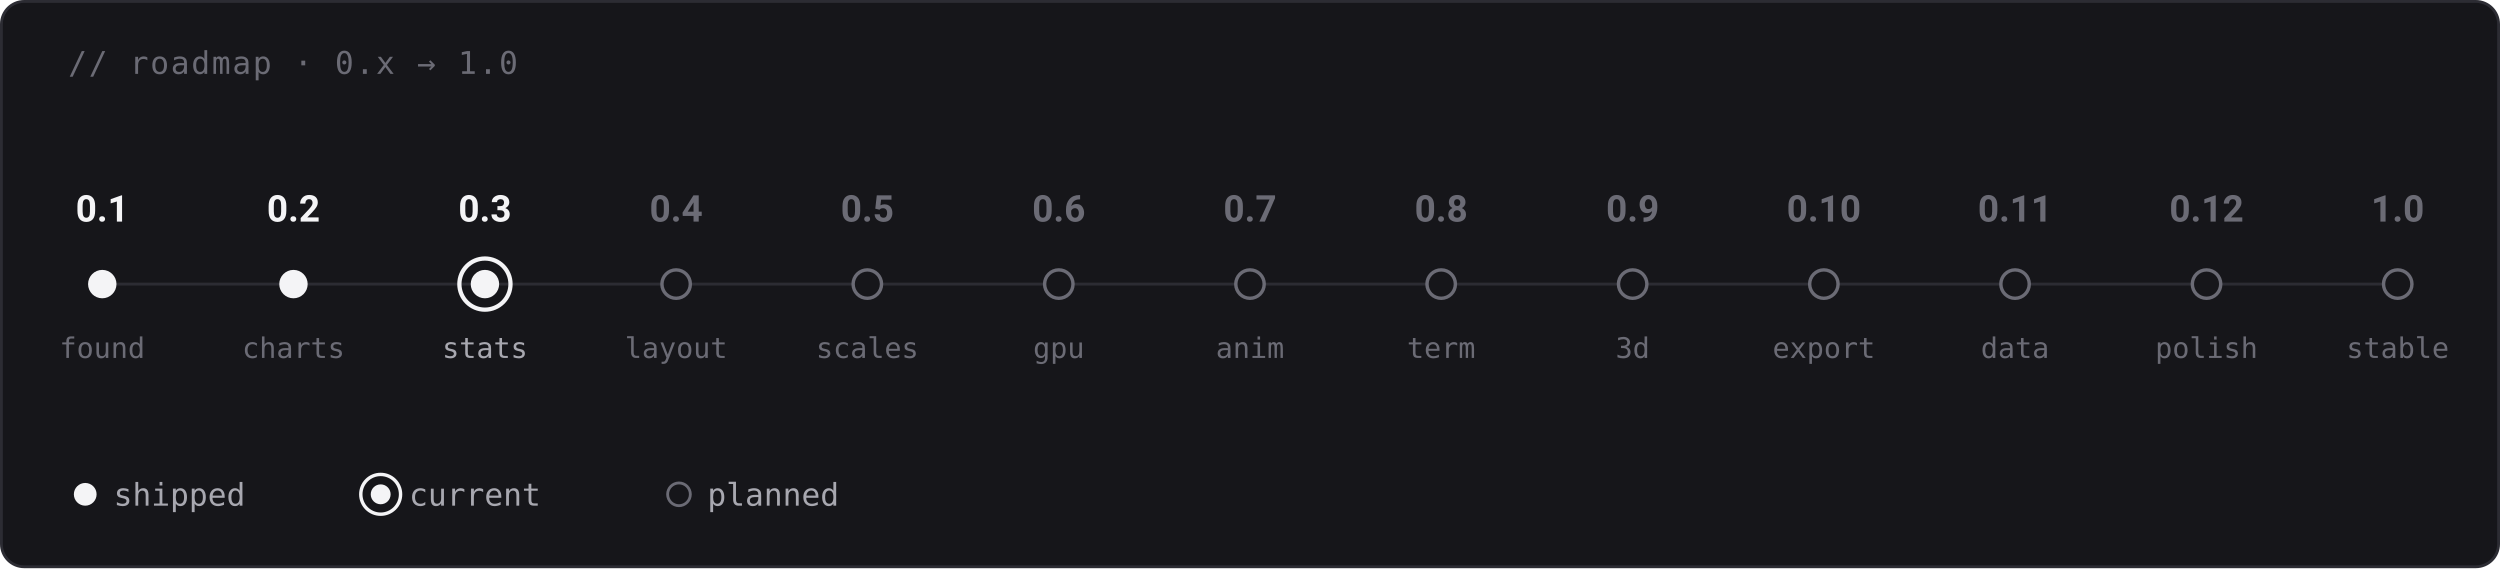
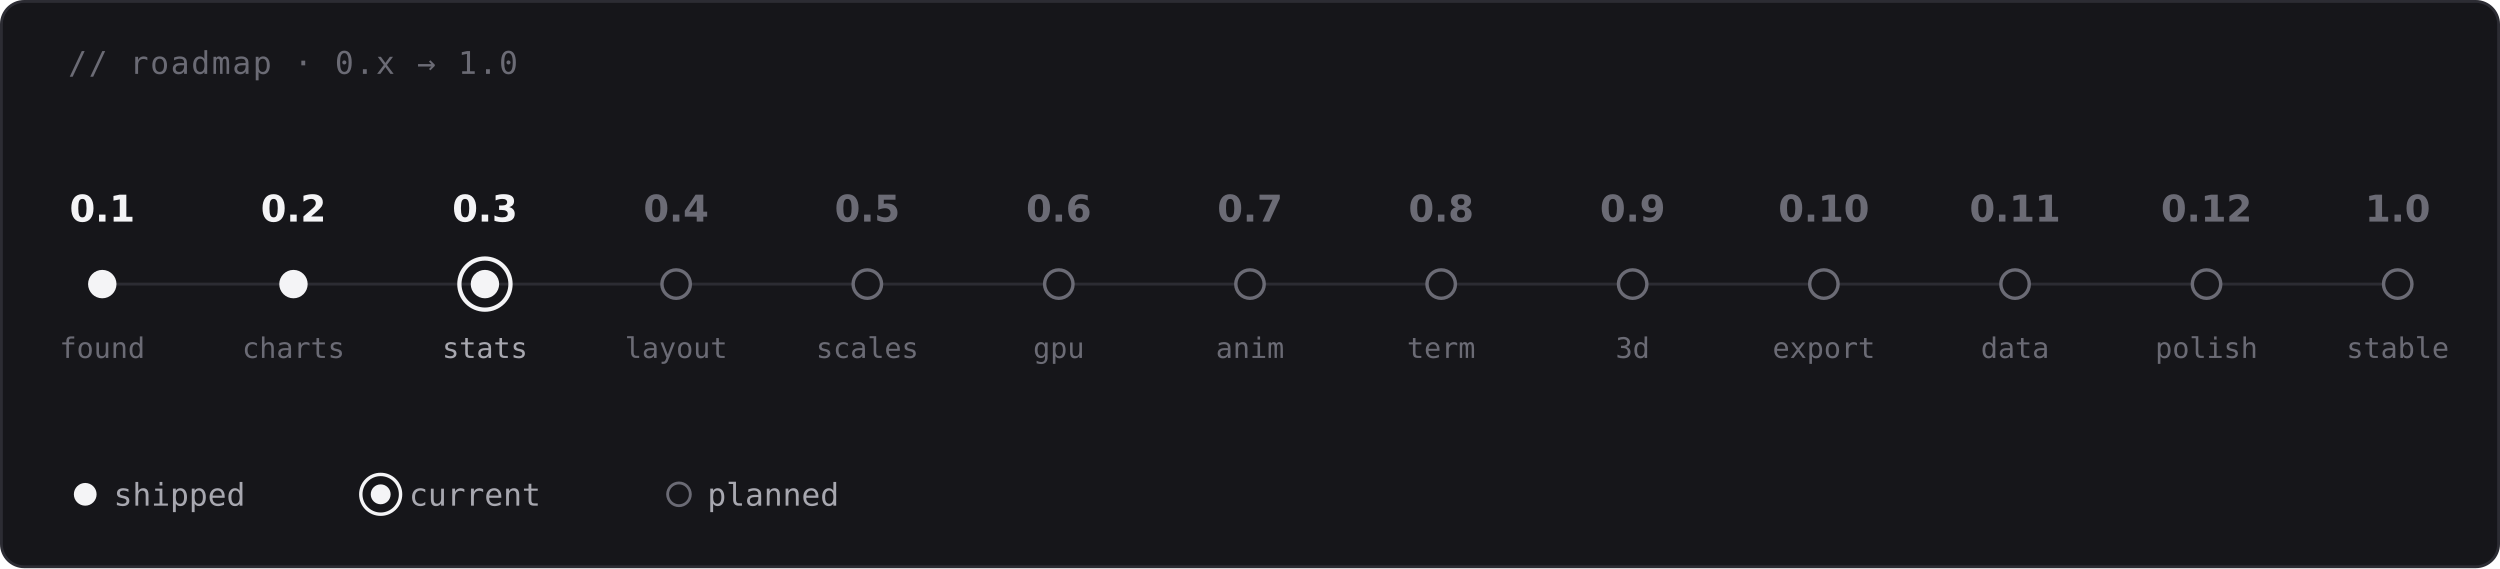
<svg xmlns="http://www.w3.org/2000/svg" height="auto" aria-label="starsight roadmap · 0.1 → 1.0 · current 0.3" viewBox="0 0 880 200">
  <rect width="879" height="199" x=".5" y=".5" fill="#16161a" stroke="#2c2c33" rx="8" />
-   <text x="24" y="26" fill="#6b6b75" font-family="ui-monospace, SFMono-Regular, Menlo, Consolas, monospace" font-size="11" letter-spacing=".6">// roadmap · 0.x → 1.0</text>
+   <text x="24" y="26" fill="#6b6b75" font-family="&quot;DejaVu Sans Mono&quot;, ui-monospace, SFMono-Regular, Menlo, Consolas, monospace" font-size="11" letter-spacing=".6">// roadmap · 0.x → 1.0</text>
  <path stroke="#2c2c33" d="M36 100h808" />
  <circle cx="36" cy="100" r="5" fill="#f4f4f6" />
-   <text x="36" y="78" fill="#f4f4f6" font-family="-apple-system, BlinkMacSystemFont, &quot;Segoe UI&quot;, Roboto, Helvetica, Arial, sans-serif" font-size="13" font-weight="700" text-anchor="middle">0.1</text>
-   <text x="36" y="126" fill="#6b6b75" font-family="ui-monospace, SFMono-Regular, Menlo, Consolas, monospace" font-size="10" text-anchor="middle">found</text>
+   <text x="36" y="78" fill="#f4f4f6" font-family="&quot;DejaVu Sans&quot;, -apple-system, BlinkMacSystemFont, &quot;Segoe UI&quot;, Roboto, Helvetica, Arial, sans-serif" font-size="13" font-weight="700" text-anchor="middle">0.1</text>
+   <text x="36" y="126" fill="#6b6b75" font-family="&quot;DejaVu Sans Mono&quot;, ui-monospace, SFMono-Regular, Menlo, Consolas, monospace" font-size="10" text-anchor="middle">found</text>
  <circle cx="103.3" cy="100" r="5" fill="#f4f4f6" />
-   <text x="103.3" y="78" fill="#f4f4f6" font-family="-apple-system, BlinkMacSystemFont, &quot;Segoe UI&quot;, Roboto, Helvetica, Arial, sans-serif" font-size="13" font-weight="700" text-anchor="middle">0.2</text>
-   <text x="103.3" y="126" fill="#6b6b75" font-family="ui-monospace, SFMono-Regular, Menlo, Consolas, monospace" font-size="10" text-anchor="middle">charts</text>
+   <text x="103.3" y="78" fill="#f4f4f6" font-family="&quot;DejaVu Sans&quot;, -apple-system, BlinkMacSystemFont, &quot;Segoe UI&quot;, Roboto, Helvetica, Arial, sans-serif" font-size="13" font-weight="700" text-anchor="middle">0.2</text>
+   <text x="103.3" y="126" fill="#6b6b75" font-family="&quot;DejaVu Sans Mono&quot;, ui-monospace, SFMono-Regular, Menlo, Consolas, monospace" font-size="10" text-anchor="middle">charts</text>
  <circle cx="170.7" cy="100" r="9" fill="none" stroke="#f4f4f6" stroke-width="1.5" />
  <circle cx="170.7" cy="100" r="5" fill="#f4f4f6" />
-   <text x="170.7" y="78" fill="#f4f4f6" font-family="-apple-system, BlinkMacSystemFont, &quot;Segoe UI&quot;, Roboto, Helvetica, Arial, sans-serif" font-size="13" font-weight="700" text-anchor="middle">0.3</text>
-   <text x="170.7" y="126" fill="#a8a8b0" font-family="ui-monospace, SFMono-Regular, Menlo, Consolas, monospace" font-size="10" text-anchor="middle">stats</text>
+   <text x="170.7" y="78" fill="#f4f4f6" font-family="&quot;DejaVu Sans&quot;, -apple-system, BlinkMacSystemFont, &quot;Segoe UI&quot;, Roboto, Helvetica, Arial, sans-serif" font-size="13" font-weight="700" text-anchor="middle">0.3</text>
+   <text x="170.7" y="126" fill="#a8a8b0" font-family="&quot;DejaVu Sans Mono&quot;, ui-monospace, SFMono-Regular, Menlo, Consolas, monospace" font-size="10" text-anchor="middle">stats</text>
  <circle cx="238" cy="100" r="5" fill="#16161a" stroke="#6b6b75" stroke-width="1.2" />
-   <text x="238" y="78" fill="#6b6b75" font-family="-apple-system, BlinkMacSystemFont, &quot;Segoe UI&quot;, Roboto, Helvetica, Arial, sans-serif" font-size="13" font-weight="700" text-anchor="middle">0.4</text>
-   <text x="238" y="126" fill="#6b6b75" font-family="ui-monospace, SFMono-Regular, Menlo, Consolas, monospace" font-size="10" text-anchor="middle">layout</text>
+   <text x="238" y="78" fill="#6b6b75" font-family="&quot;DejaVu Sans&quot;, -apple-system, BlinkMacSystemFont, &quot;Segoe UI&quot;, Roboto, Helvetica, Arial, sans-serif" font-size="13" font-weight="700" text-anchor="middle">0.4</text>
+   <text x="238" y="126" fill="#6b6b75" font-family="&quot;DejaVu Sans Mono&quot;, ui-monospace, SFMono-Regular, Menlo, Consolas, monospace" font-size="10" text-anchor="middle">layout</text>
  <circle cx="305.3" cy="100" r="5" fill="#16161a" stroke="#6b6b75" stroke-width="1.2" />
-   <text x="305.3" y="78" fill="#6b6b75" font-family="-apple-system, BlinkMacSystemFont, &quot;Segoe UI&quot;, Roboto, Helvetica, Arial, sans-serif" font-size="13" font-weight="700" text-anchor="middle">0.5</text>
-   <text x="305.3" y="126" fill="#6b6b75" font-family="ui-monospace, SFMono-Regular, Menlo, Consolas, monospace" font-size="10" text-anchor="middle">scales</text>
+   <text x="305.3" y="78" fill="#6b6b75" font-family="&quot;DejaVu Sans&quot;, -apple-system, BlinkMacSystemFont, &quot;Segoe UI&quot;, Roboto, Helvetica, Arial, sans-serif" font-size="13" font-weight="700" text-anchor="middle">0.5</text>
+   <text x="305.3" y="126" fill="#6b6b75" font-family="&quot;DejaVu Sans Mono&quot;, ui-monospace, SFMono-Regular, Menlo, Consolas, monospace" font-size="10" text-anchor="middle">scales</text>
  <circle cx="372.7" cy="100" r="5" fill="#16161a" stroke="#6b6b75" stroke-width="1.2" />
-   <text x="372.7" y="78" fill="#6b6b75" font-family="-apple-system, BlinkMacSystemFont, &quot;Segoe UI&quot;, Roboto, Helvetica, Arial, sans-serif" font-size="13" font-weight="700" text-anchor="middle">0.6</text>
-   <text x="372.7" y="126" fill="#6b6b75" font-family="ui-monospace, SFMono-Regular, Menlo, Consolas, monospace" font-size="10" text-anchor="middle">gpu</text>
+   <text x="372.7" y="78" fill="#6b6b75" font-family="&quot;DejaVu Sans&quot;, -apple-system, BlinkMacSystemFont, &quot;Segoe UI&quot;, Roboto, Helvetica, Arial, sans-serif" font-size="13" font-weight="700" text-anchor="middle">0.6</text>
+   <text x="372.7" y="126" fill="#6b6b75" font-family="&quot;DejaVu Sans Mono&quot;, ui-monospace, SFMono-Regular, Menlo, Consolas, monospace" font-size="10" text-anchor="middle">gpu</text>
  <circle cx="440" cy="100" r="5" fill="#16161a" stroke="#6b6b75" stroke-width="1.2" />
-   <text x="440" y="78" fill="#6b6b75" font-family="-apple-system, BlinkMacSystemFont, &quot;Segoe UI&quot;, Roboto, Helvetica, Arial, sans-serif" font-size="13" font-weight="700" text-anchor="middle">0.7</text>
-   <text x="440" y="126" fill="#6b6b75" font-family="ui-monospace, SFMono-Regular, Menlo, Consolas, monospace" font-size="10" text-anchor="middle">anim</text>
+   <text x="440" y="78" fill="#6b6b75" font-family="&quot;DejaVu Sans&quot;, -apple-system, BlinkMacSystemFont, &quot;Segoe UI&quot;, Roboto, Helvetica, Arial, sans-serif" font-size="13" font-weight="700" text-anchor="middle">0.7</text>
+   <text x="440" y="126" fill="#6b6b75" font-family="&quot;DejaVu Sans Mono&quot;, ui-monospace, SFMono-Regular, Menlo, Consolas, monospace" font-size="10" text-anchor="middle">anim</text>
  <circle cx="507.3" cy="100" r="5" fill="#16161a" stroke="#6b6b75" stroke-width="1.2" />
-   <text x="507.3" y="78" fill="#6b6b75" font-family="-apple-system, BlinkMacSystemFont, &quot;Segoe UI&quot;, Roboto, Helvetica, Arial, sans-serif" font-size="13" font-weight="700" text-anchor="middle">0.8</text>
-   <text x="507.3" y="126" fill="#6b6b75" font-family="ui-monospace, SFMono-Regular, Menlo, Consolas, monospace" font-size="10" text-anchor="middle">term</text>
+   <text x="507.3" y="78" fill="#6b6b75" font-family="&quot;DejaVu Sans&quot;, -apple-system, BlinkMacSystemFont, &quot;Segoe UI&quot;, Roboto, Helvetica, Arial, sans-serif" font-size="13" font-weight="700" text-anchor="middle">0.8</text>
+   <text x="507.3" y="126" fill="#6b6b75" font-family="&quot;DejaVu Sans Mono&quot;, ui-monospace, SFMono-Regular, Menlo, Consolas, monospace" font-size="10" text-anchor="middle">term</text>
  <circle cx="574.7" cy="100" r="5" fill="#16161a" stroke="#6b6b75" stroke-width="1.2" />
-   <text x="574.7" y="78" fill="#6b6b75" font-family="-apple-system, BlinkMacSystemFont, &quot;Segoe UI&quot;, Roboto, Helvetica, Arial, sans-serif" font-size="13" font-weight="700" text-anchor="middle">0.9</text>
-   <text x="574.7" y="126" fill="#6b6b75" font-family="ui-monospace, SFMono-Regular, Menlo, Consolas, monospace" font-size="10" text-anchor="middle">3d</text>
+   <text x="574.7" y="78" fill="#6b6b75" font-family="&quot;DejaVu Sans&quot;, -apple-system, BlinkMacSystemFont, &quot;Segoe UI&quot;, Roboto, Helvetica, Arial, sans-serif" font-size="13" font-weight="700" text-anchor="middle">0.9</text>
+   <text x="574.7" y="126" fill="#6b6b75" font-family="&quot;DejaVu Sans Mono&quot;, ui-monospace, SFMono-Regular, Menlo, Consolas, monospace" font-size="10" text-anchor="middle">3d</text>
  <circle cx="642" cy="100" r="5" fill="#16161a" stroke="#6b6b75" stroke-width="1.2" />
-   <text x="642" y="78" fill="#6b6b75" font-family="-apple-system, BlinkMacSystemFont, &quot;Segoe UI&quot;, Roboto, Helvetica, Arial, sans-serif" font-size="13" font-weight="700" text-anchor="middle">0.10</text>
-   <text x="642" y="126" fill="#6b6b75" font-family="ui-monospace, SFMono-Regular, Menlo, Consolas, monospace" font-size="10" text-anchor="middle">export</text>
+   <text x="642" y="78" fill="#6b6b75" font-family="&quot;DejaVu Sans&quot;, -apple-system, BlinkMacSystemFont, &quot;Segoe UI&quot;, Roboto, Helvetica, Arial, sans-serif" font-size="13" font-weight="700" text-anchor="middle">0.10</text>
+   <text x="642" y="126" fill="#6b6b75" font-family="&quot;DejaVu Sans Mono&quot;, ui-monospace, SFMono-Regular, Menlo, Consolas, monospace" font-size="10" text-anchor="middle">export</text>
  <circle cx="709.3" cy="100" r="5" fill="#16161a" stroke="#6b6b75" stroke-width="1.2" />
-   <text x="709.3" y="78" fill="#6b6b75" font-family="-apple-system, BlinkMacSystemFont, &quot;Segoe UI&quot;, Roboto, Helvetica, Arial, sans-serif" font-size="13" font-weight="700" text-anchor="middle">0.11</text>
-   <text x="709.3" y="126" fill="#6b6b75" font-family="ui-monospace, SFMono-Regular, Menlo, Consolas, monospace" font-size="10" text-anchor="middle">data</text>
+   <text x="709.3" y="78" fill="#6b6b75" font-family="&quot;DejaVu Sans&quot;, -apple-system, BlinkMacSystemFont, &quot;Segoe UI&quot;, Roboto, Helvetica, Arial, sans-serif" font-size="13" font-weight="700" text-anchor="middle">0.11</text>
+   <text x="709.3" y="126" fill="#6b6b75" font-family="&quot;DejaVu Sans Mono&quot;, ui-monospace, SFMono-Regular, Menlo, Consolas, monospace" font-size="10" text-anchor="middle">data</text>
  <circle cx="776.7" cy="100" r="5" fill="#16161a" stroke="#6b6b75" stroke-width="1.2" />
-   <text x="776.7" y="78" fill="#6b6b75" font-family="-apple-system, BlinkMacSystemFont, &quot;Segoe UI&quot;, Roboto, Helvetica, Arial, sans-serif" font-size="13" font-weight="700" text-anchor="middle">0.12</text>
-   <text x="776.7" y="126" fill="#6b6b75" font-family="ui-monospace, SFMono-Regular, Menlo, Consolas, monospace" font-size="10" text-anchor="middle">polish</text>
+   <text x="776.7" y="78" fill="#6b6b75" font-family="&quot;DejaVu Sans&quot;, -apple-system, BlinkMacSystemFont, &quot;Segoe UI&quot;, Roboto, Helvetica, Arial, sans-serif" font-size="13" font-weight="700" text-anchor="middle">0.12</text>
+   <text x="776.7" y="126" fill="#6b6b75" font-family="&quot;DejaVu Sans Mono&quot;, ui-monospace, SFMono-Regular, Menlo, Consolas, monospace" font-size="10" text-anchor="middle">polish</text>
  <circle cx="844" cy="100" r="5" fill="#16161a" stroke="#6b6b75" stroke-width="1.2" />
-   <text x="844" y="78" fill="#6b6b75" font-family="-apple-system, BlinkMacSystemFont, &quot;Segoe UI&quot;, Roboto, Helvetica, Arial, sans-serif" font-size="13" font-weight="700" text-anchor="middle">1.0</text>
-   <text x="844" y="126" fill="#6b6b75" font-family="ui-monospace, SFMono-Regular, Menlo, Consolas, monospace" font-size="10" text-anchor="middle">stable</text>
+   <text x="844" y="78" fill="#6b6b75" font-family="&quot;DejaVu Sans&quot;, -apple-system, BlinkMacSystemFont, &quot;Segoe UI&quot;, Roboto, Helvetica, Arial, sans-serif" font-size="13" font-weight="700" text-anchor="middle">1.0</text>
+   <text x="844" y="126" fill="#6b6b75" font-family="&quot;DejaVu Sans Mono&quot;, ui-monospace, SFMono-Regular, Menlo, Consolas, monospace" font-size="10" text-anchor="middle">stable</text>
  <circle cx="30" cy="174" r="4" fill="#f4f4f6" />
-   <text x="40" y="178" fill="#a8a8b0" font-family="ui-monospace, SFMono-Regular, Menlo, Consolas, monospace" font-size="11">shipped</text>
+   <text x="40" y="178" fill="#a8a8b0" font-family="&quot;DejaVu Sans Mono&quot;, ui-monospace, SFMono-Regular, Menlo, Consolas, monospace" font-size="11">shipped</text>
  <circle cx="134" cy="174" r="7" fill="none" stroke="#f4f4f6" stroke-width="1.2" />
  <circle cx="134" cy="174" r="3.5" fill="#f4f4f6" />
-   <text x="144" y="178" fill="#a8a8b0" font-family="ui-monospace, SFMono-Regular, Menlo, Consolas, monospace" font-size="11">current</text>
+   <text x="144" y="178" fill="#a8a8b0" font-family="&quot;DejaVu Sans Mono&quot;, ui-monospace, SFMono-Regular, Menlo, Consolas, monospace" font-size="11">current</text>
  <circle cx="239" cy="174" r="4" fill="#16161a" stroke="#6b6b75" />
-   <text x="249" y="178" fill="#a8a8b0" font-family="ui-monospace, SFMono-Regular, Menlo, Consolas, monospace" font-size="11">planned</text>
+   <text x="249" y="178" fill="#a8a8b0" font-family="&quot;DejaVu Sans Mono&quot;, ui-monospace, SFMono-Regular, Menlo, Consolas, monospace" font-size="11">planned</text>
</svg>
